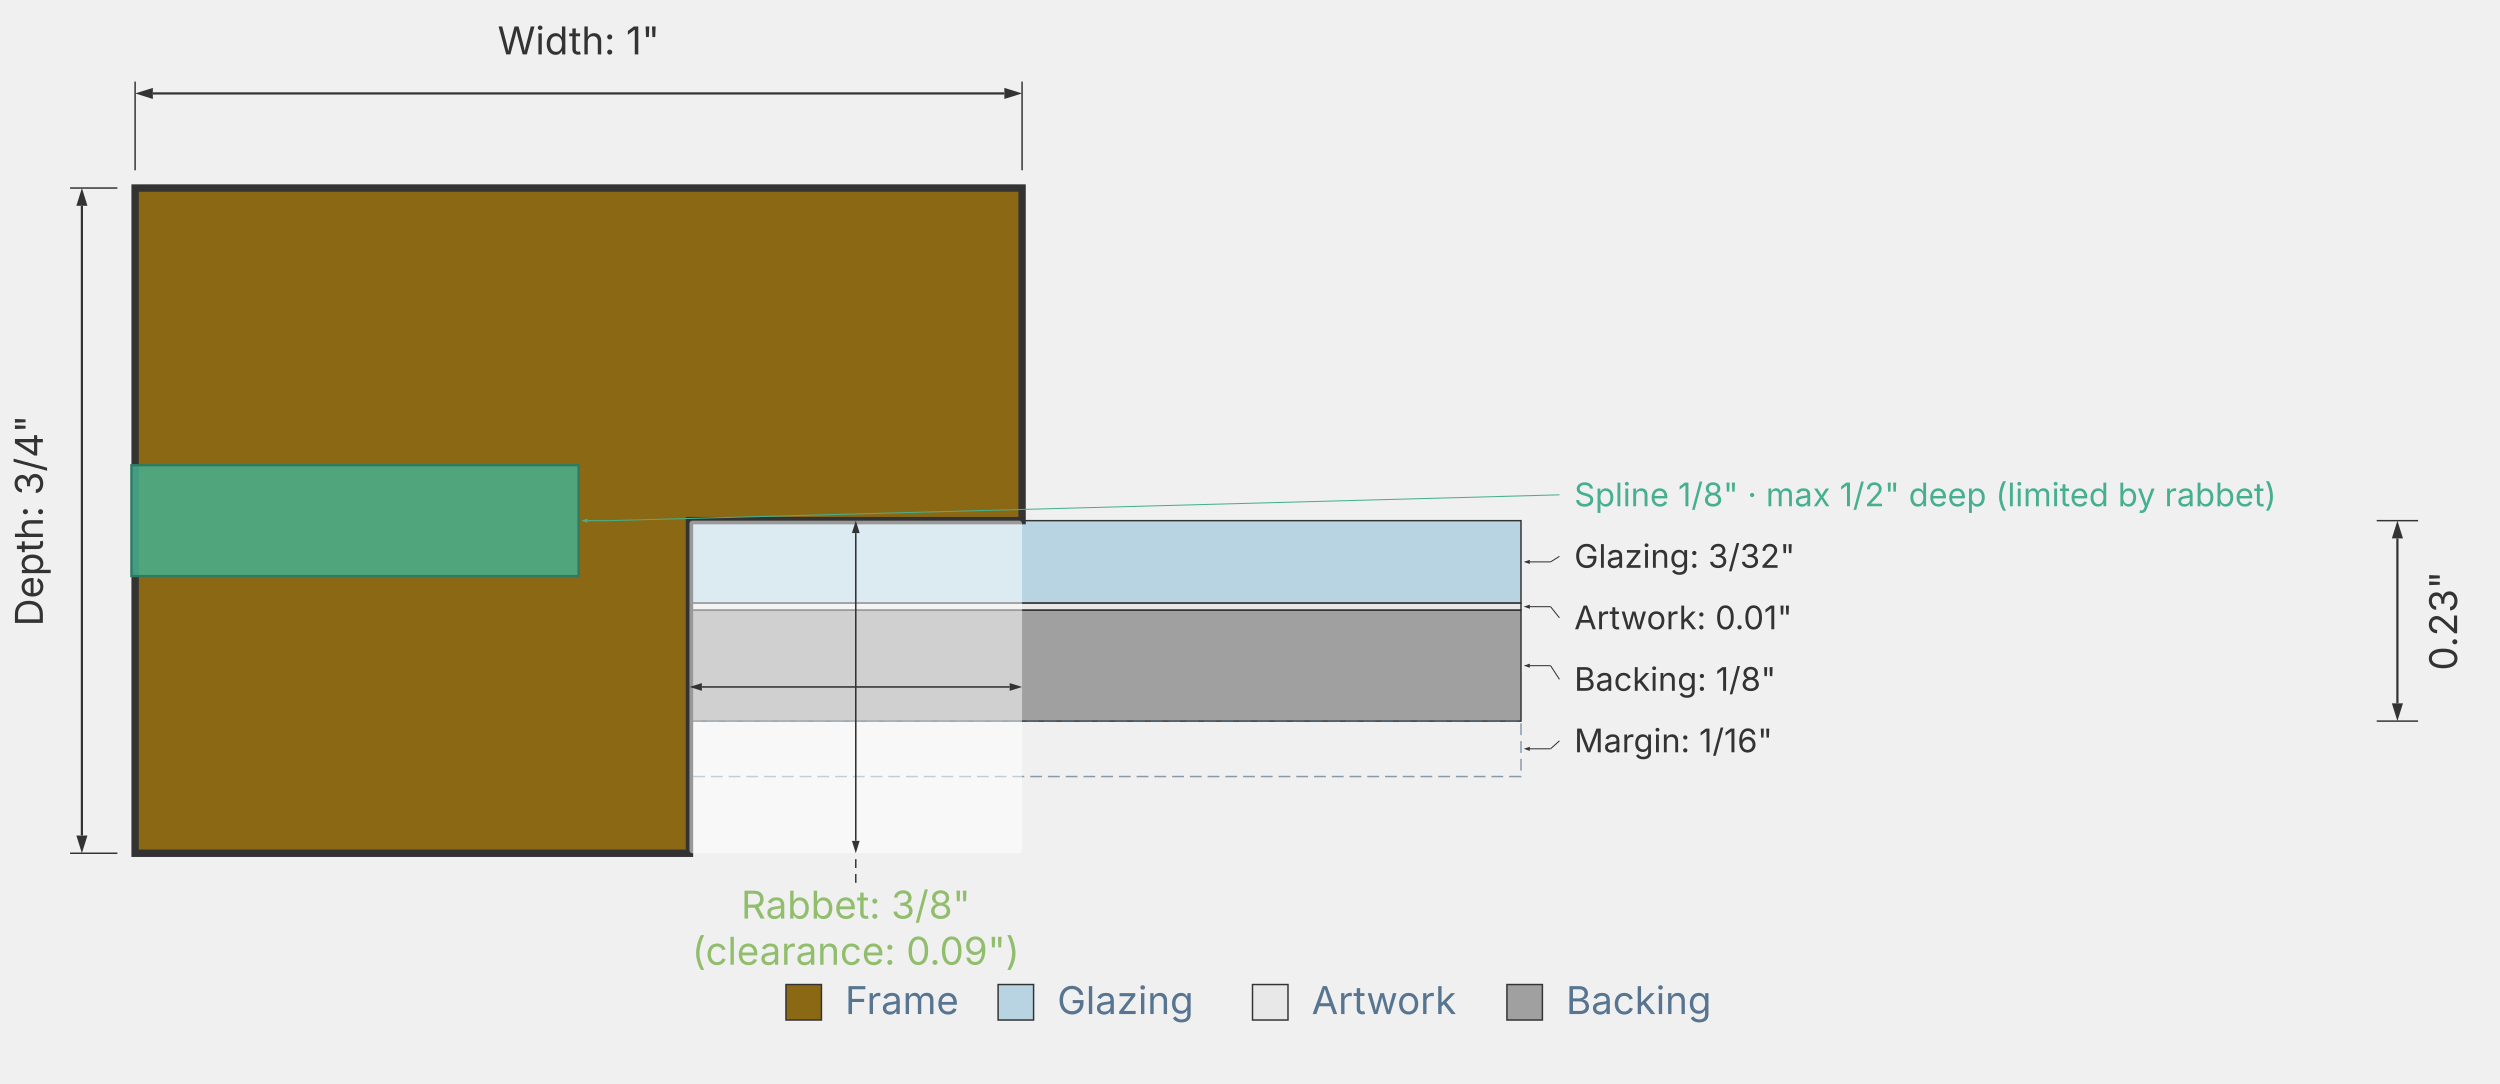
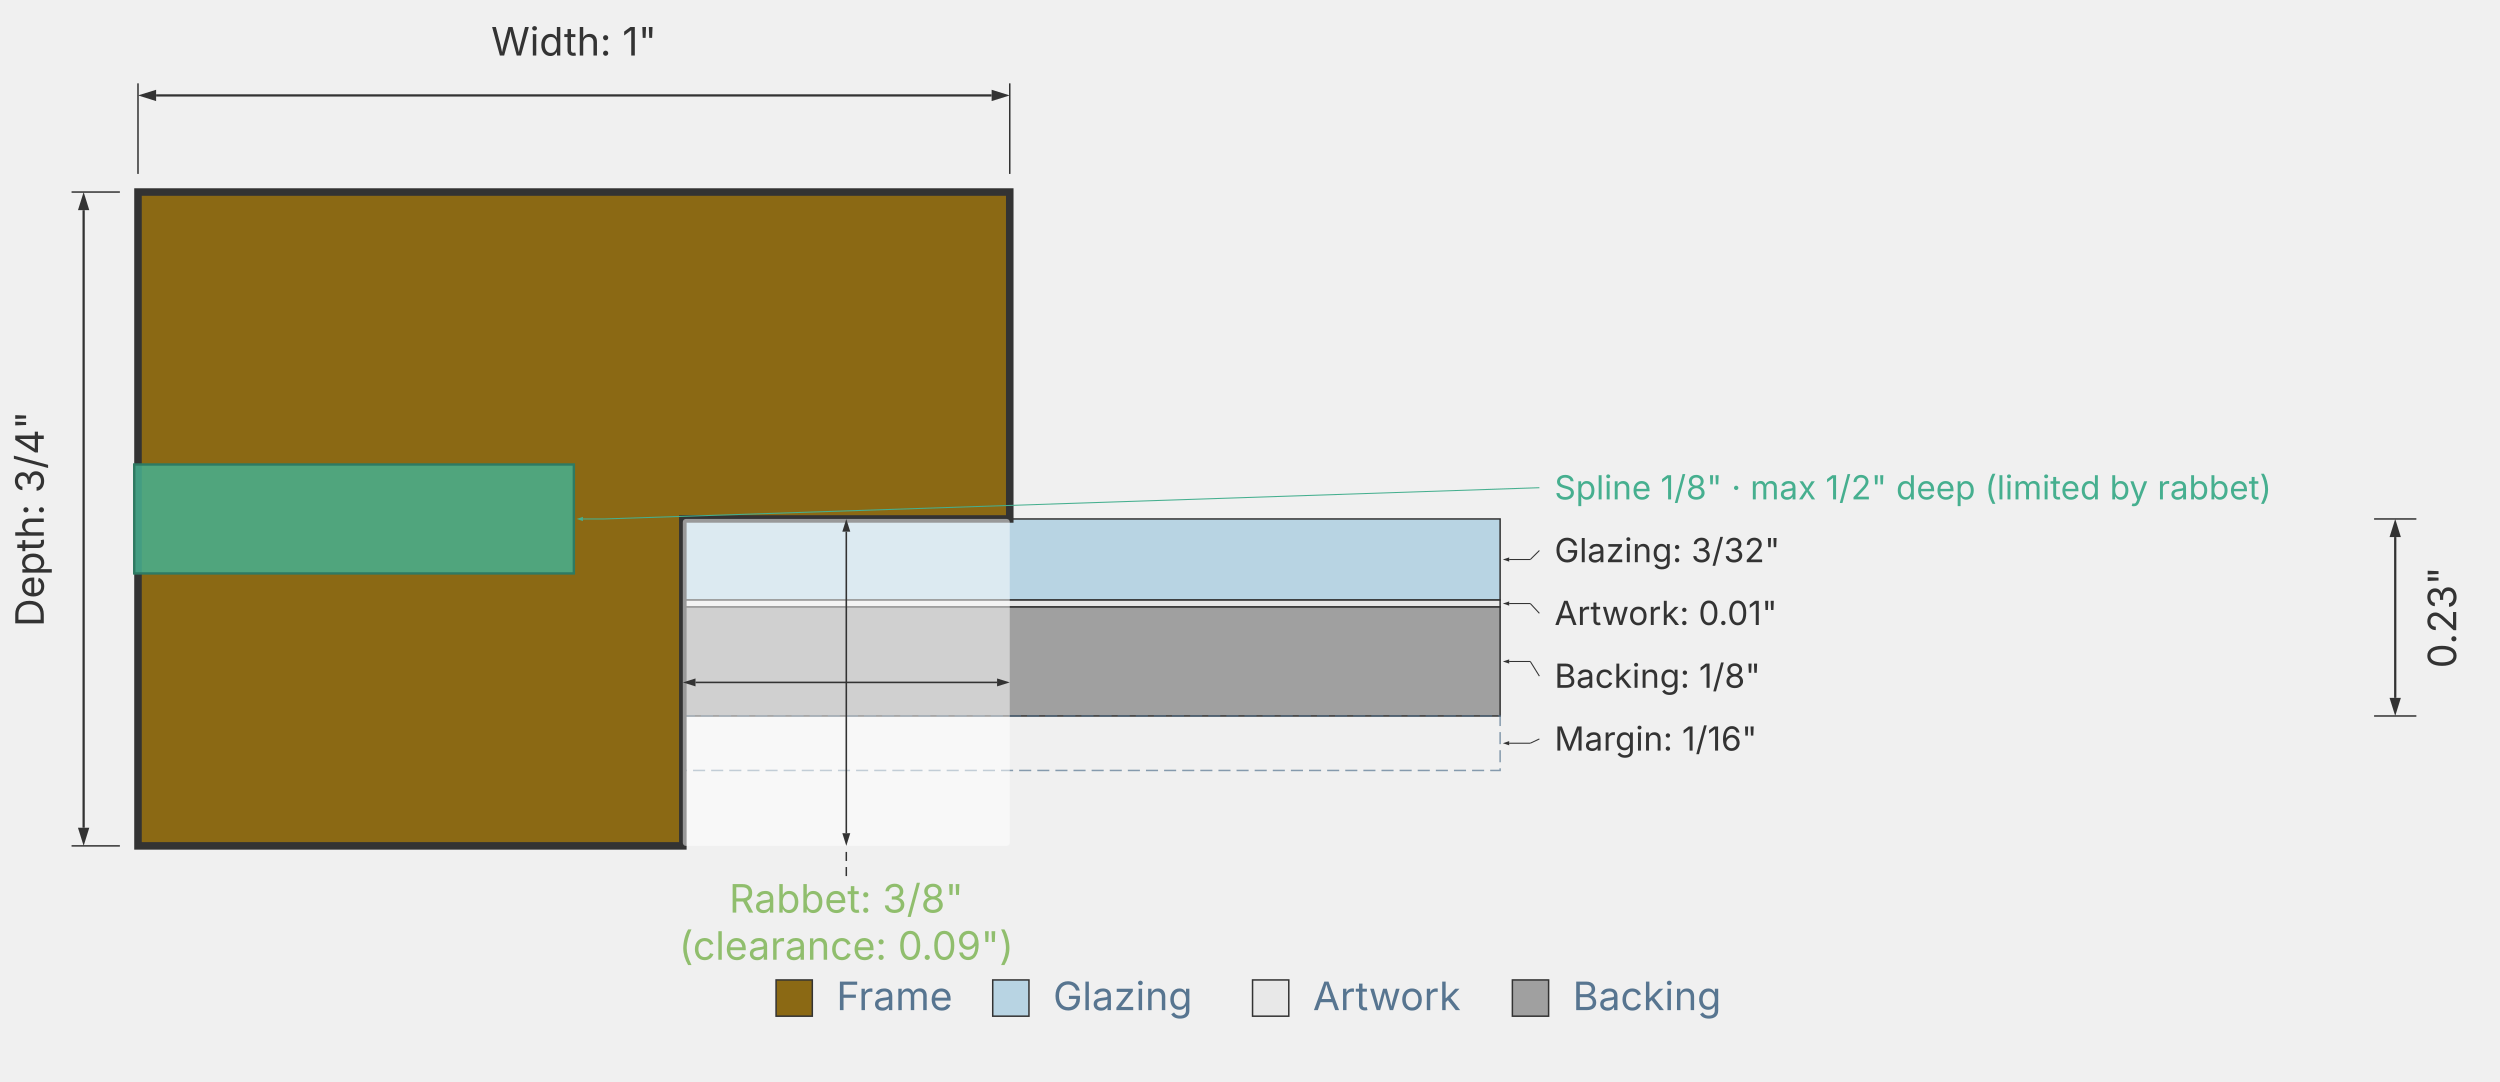
- <svg xmlns="http://www.w3.org/2000/svg" viewBox="-22.79 108.70 845.58 366.60">
+ <svg xmlns="http://www.w3.org/2000/svg" viewBox="-13.97 112.93 827.95 358.13">
  <g id="section-content" transform="translate(-86.15, 0)">
    <g id="section-geometry">
-       <rect x="296.56" y="284.80" width="281.25" height="27.90" stroke="#333333" stroke-width="0.5" fill="#B8D4E3" />
-       <rect x="296.56" y="312.70" width="281.25" height="2.40" stroke="#333333" stroke-width="0.5" fill="#E8E8E8" />
-       <rect x="296.56" y="315.10" width="281.25" height="37.50" stroke="#333333" stroke-width="0.5" fill="#A0A0A0" />
-       <rect x="296.56" y="352.60" width="281.25" height="18.75" stroke="#577590" stroke-width="0.5" stroke-dasharray="4,2" fill="none" opacity="0.7" />
-       <polygon points="109.06,172.30 409.06,172.30 409.06,284.80 296.56,284.80 296.56,397.30 109.06,397.30" stroke="#333333" stroke-width="2.5" fill="#8B6914" />
+       <rect x="298.32" y="284.80" width="270.67" height="26.85" stroke="#333333" stroke-width="0.5" fill="#B8D4E3" />
+       <rect x="298.32" y="311.65" width="270.67" height="2.31" stroke="#333333" stroke-width="0.5" fill="#E8E8E8" />
+       <rect x="298.32" y="313.96" width="270.67" height="36.09" stroke="#333333" stroke-width="0.5" fill="#A0A0A0" />
+       <rect x="298.32" y="350.05" width="270.67" height="18.04" stroke="#577590" stroke-width="0.5" stroke-dasharray="4,2" fill="none" opacity="0.7" />
+       <polygon points="117.88,176.53 406.59,176.53 406.59,284.80 298.32,284.80 298.32,393.07 117.88,393.07" stroke="#333333" stroke-width="2.5" fill="#8B6914" />
      <g id="spline-slots">
-         <rect x="107.81" y="266.05" width="151.25" height="37.50" fill="#46af8f" fill-opacity="0.85" stroke="#2e7a63" stroke-width="0.8" />
+         <path d="M116.63,266.76 L262.23,266.76 L262.23,302.84 L116.63,302.84 Z" fill="#46af8f" fill-opacity="0.85" stroke="#2e7a63" stroke-width="0.8" />
      </g>
    </g>
    <g id="section-dimensions">
-       <line x1="103.06" y1="172.30" x2="87.06" y2="172.30" stroke="#333333" stroke-width="0.5" />
-       <line x1="103.06" y1="397.30" x2="87.06" y2="397.30" stroke="#333333" stroke-width="0.5" />
-       <polygon points="91.06,172.30 89.19,178.30 92.94,178.30" fill="#333333" data-arrow="true" />
-       <line x1="91.06" y1="178.30" x2="91.06" y2="391.30" stroke="#333333" stroke-width="0.75" />
-       <polygon points="91.06,397.30 92.94,391.30 89.19,391.30" fill="#333333" data-arrow="true" />
-       <text x="77.86" y="284.80" fill="#333333" font-family="Inter, system-ui, -apple-system, sans-serif" font-size="13px" text-anchor="middle" transform="rotate(-90 77.86 284.80)">Depth: 3/4"</text>
-       <line x1="109.06" y1="166.30" x2="109.06" y2="136.30" stroke="#333333" stroke-width="0.5" />
-       <line x1="409.06" y1="166.30" x2="409.06" y2="136.30" stroke="#333333" stroke-width="0.5" />
-       <polygon points="109.06,140.30 115.06,142.18 115.06,138.43" fill="#333333" data-arrow="true" />
-       <line x1="115.06" y1="140.30" x2="403.06" y2="140.30" stroke="#333333" stroke-width="0.75" />
-       <polygon points="409.06,140.30 403.06,138.43 403.06,142.18" fill="#333333" data-arrow="true" />
-       <text transform="translate(259.06, 127.10)" fill="#333333" font-family="Inter, system-ui, -apple-system, sans-serif" font-size="13px" text-anchor="middle">Width: 1"</text>
-       <rect x="296.56" y="284.80" width="112.50" height="112.50" fill="#FFFFFF" fill-opacity="0.5" stroke="none" rx="1" />
-       <polygon points="296.56,341.05 300.76,342.36 300.76,339.74" fill="#333333" data-arrow="true" />
-       <line x1="300.76" y1="341.05" x2="404.86" y2="341.05" stroke="#333333" stroke-width="0.525" />
-       <polygon points="409.06,341.05 404.86,339.74 404.86,342.36" fill="#333333" data-arrow="true" />
-       <polygon points="352.81,284.80 351.50,289.00 354.12,289.00" fill="#333333" data-arrow="true" />
-       <line x1="352.81" y1="289.00" x2="352.81" y2="393.10" stroke="#333333" stroke-width="0.525" />
-       <polygon points="352.81,397.30 354.12,393.10 351.50,393.10" fill="#333333" data-arrow="true" />
-       <polygon points="259.96,284.80 262.06,285.50 262.06,284.10" fill="#46af8f" data-arrow="true" />
-       <line x1="262.06" y1="284.80" x2="269.06" y2="284.80" stroke="#46af8f" stroke-width="0.35" />
-       <line x1="269.06" y1="284.80" x2="590.81" y2="276.07" stroke="#46af8f" stroke-width="0.35" />
-       <text transform="translate(595.81, 279.94)" fill="#46af8f" font-family="Inter, system-ui, -apple-system, sans-serif" font-size="11.0px">Spline 1/8" · max 1/2" deep (limited by rabbet)</text>
-       <polygon points="578.71,298.75 580.81,299.45 580.81,298.05" fill="#333333" data-arrow="true" />
-       <line x1="580.81" y1="298.75" x2="587.81" y2="298.75" stroke="#333333" stroke-width="0.35" />
-       <line x1="587.81" y1="298.75" x2="590.81" y2="296.88" stroke="#333333" stroke-width="0.35" />
-       <text transform="translate(595.81, 300.74)" fill="#333333" font-family="Inter, system-ui, -apple-system, sans-serif" font-size="11.0px">Glazing: 3/32"</text>
-       <polygon points="578.71,313.90 580.81,314.60 580.81,313.20" fill="#333333" data-arrow="true" />
-       <line x1="580.81" y1="313.90" x2="587.81" y2="313.90" stroke="#333333" stroke-width="0.35" />
-       <line x1="587.81" y1="313.90" x2="590.81" y2="317.68" stroke="#333333" stroke-width="0.35" />
-       <text transform="translate(595.81, 321.54)" fill="#333333" font-family="Inter, system-ui, -apple-system, sans-serif" font-size="11.0px">Artwork: 0.01"</text>
-       <polygon points="578.71,333.85 580.81,334.55 580.81,333.15" fill="#333333" data-arrow="true" />
-       <line x1="580.81" y1="333.85" x2="587.81" y2="333.85" stroke="#333333" stroke-width="0.35" />
-       <line x1="587.81" y1="333.85" x2="590.81" y2="338.48" stroke="#333333" stroke-width="0.35" />
-       <text transform="translate(595.81, 342.34)" fill="#333333" font-family="Inter, system-ui, -apple-system, sans-serif" font-size="11.0px">Backing: 1/8"</text>
-       <polygon points="578.71,361.97 580.81,362.67 580.81,361.27" fill="#333333" data-arrow="true" />
-       <line x1="580.81" y1="361.97" x2="587.81" y2="361.97" stroke="#333333" stroke-width="0.35" />
-       <line x1="587.81" y1="361.97" x2="590.81" y2="359.27" stroke="#333333" stroke-width="0.35" />
-       <text transform="translate(595.81, 363.14)" fill="#333333" font-family="Inter, system-ui, -apple-system, sans-serif" font-size="11.0px">Margin: 1/16"</text>
-       <line x1="867.24" y1="284.80" x2="881.24" y2="284.80" stroke="#333333" stroke-width="0.5" />
-       <line x1="867.24" y1="352.60" x2="881.24" y2="352.60" stroke="#333333" stroke-width="0.5" />
-       <polygon points="874.24,284.80 872.37,290.80 876.12,290.80" fill="#333333" data-arrow="true" />
-       <line x1="874.24" y1="290.80" x2="874.24" y2="346.60" stroke="#333333" stroke-width="0.75" />
-       <polygon points="874.24,352.60 876.12,346.60 872.37,346.60" fill="#333333" data-arrow="true" />
-       <text x="894.44" y="318.70" fill="#333333" font-family="Inter, system-ui, -apple-system, sans-serif" font-size="13px" text-anchor="middle" transform="rotate(-90 894.44 318.70)">0.23"</text>
-       <line x1="352.81" y1="399.30" x2="352.81" y2="407.30" stroke="#333333" stroke-width="0.5" stroke-dasharray="3,2" />
-       <text transform="translate(352.81, 419.40)" fill="#90be6d" font-family="Inter, system-ui, -apple-system, sans-serif" font-size="13px" text-anchor="middle">Rabbet: 3/8"</text>
-       <text transform="translate(352.81, 435.00)" fill="#90be6d" font-family="Inter, system-ui, -apple-system, sans-serif" font-size="13px" text-anchor="middle">(clearance: 0.09")</text>
+       <line x1="111.88" y1="176.53" x2="95.88" y2="176.53" stroke="#333333" stroke-width="0.5" />
+       <line x1="111.88" y1="393.07" x2="95.88" y2="393.07" stroke="#333333" stroke-width="0.5" />
+       <polygon points="99.88,176.53 98.00,182.53 101.75,182.53" fill="#333333" data-arrow="true" />
+       <line x1="99.88" y1="182.53" x2="99.88" y2="387.07" stroke="#333333" stroke-width="0.75" />
+       <polygon points="99.88,393.07 101.75,387.07 98.00,387.07" fill="#333333" data-arrow="true" />
+       <text x="86.68" y="284.80" fill="#333333" font-family="Inter, system-ui, -apple-system, sans-serif" font-size="13px" text-anchor="middle" transform="rotate(-90 86.68 284.80)">Depth: 3/4"</text>
+       <line x1="117.88" y1="170.53" x2="117.88" y2="140.53" stroke="#333333" stroke-width="0.5" />
+       <line x1="406.59" y1="170.53" x2="406.59" y2="140.53" stroke="#333333" stroke-width="0.5" />
+       <polygon points="117.88,144.53 123.88,146.41 123.88,142.66" fill="#333333" data-arrow="true" />
+       <line x1="123.88" y1="144.53" x2="400.59" y2="144.53" stroke="#333333" stroke-width="0.75" />
+       <polygon points="406.59,144.53 400.59,142.66 400.59,146.41" fill="#333333" data-arrow="true" />
+       <text transform="translate(262.23, 131.33)" fill="#333333" font-family="Inter, system-ui, -apple-system, sans-serif" font-size="13px" text-anchor="middle">Width: 1"</text>
+       <rect x="298.32" y="284.80" width="108.27" height="108.27" fill="#FFFFFF" fill-opacity="0.5" stroke="none" rx="1" />
+       <polygon points="298.32,338.93 302.52,340.25 302.52,337.62" fill="#333333" data-arrow="true" />
+       <line x1="302.52" y1="338.93" x2="402.39" y2="338.93" stroke="#333333" stroke-width="0.525" />
+       <polygon points="406.59,338.93 402.39,337.62 402.39,340.25" fill="#333333" data-arrow="true" />
+       <polygon points="352.46,284.80 351.14,289.00 353.77,289.00" fill="#333333" data-arrow="true" />
+       <line x1="352.46" y1="289.00" x2="352.46" y2="388.87" stroke="#333333" stroke-width="0.525" />
+       <polygon points="352.46,393.07 353.77,388.87 351.14,388.87" fill="#333333" data-arrow="true" />
+       <polygon points="263.13,284.80 265.23,285.50 265.23,284.10" fill="#46af8f" data-arrow="true" />
+       <line x1="265.23" y1="284.80" x2="272.23" y2="284.80" stroke="#46af8f" stroke-width="0.35" />
+       <line x1="272.23" y1="284.80" x2="581.99" y2="274.45" stroke="#46af8f" stroke-width="0.35" />
+       <text transform="translate(586.99, 278.31)" fill="#46af8f" font-family="Inter, system-ui, -apple-system, sans-serif" font-size="11.0px">Spline 1/8" · max 1/2" deep (limited by rabbet)</text>
+       <polygon points="569.89,298.23 571.99,298.93 571.99,297.53" fill="#333333" data-arrow="true" />
+       <line x1="571.99" y1="298.23" x2="578.99" y2="298.23" stroke="#333333" stroke-width="0.35" />
+       <line x1="578.99" y1="298.23" x2="581.99" y2="295.25" stroke="#333333" stroke-width="0.35" />
+       <text transform="translate(586.99, 299.11)" fill="#333333" font-family="Inter, system-ui, -apple-system, sans-serif" font-size="11.0px">Glazing: 3/32"</text>
+       <polygon points="569.89,312.81 571.99,313.51 571.99,312.11" fill="#333333" data-arrow="true" />
+       <line x1="571.99" y1="312.81" x2="578.99" y2="312.81" stroke="#333333" stroke-width="0.35" />
+       <line x1="578.99" y1="312.81" x2="581.99" y2="316.05" stroke="#333333" stroke-width="0.35" />
+       <text transform="translate(586.99, 319.91)" fill="#333333" font-family="Inter, system-ui, -apple-system, sans-serif" font-size="11.0px">Artwork: 0.01"</text>
+       <polygon points="569.89,332.00 571.99,332.70 571.99,331.30" fill="#333333" data-arrow="true" />
+       <line x1="571.99" y1="332.00" x2="578.99" y2="332.00" stroke="#333333" stroke-width="0.35" />
+       <line x1="578.99" y1="332.00" x2="581.99" y2="336.85" stroke="#333333" stroke-width="0.35" />
+       <text transform="translate(586.99, 340.71)" fill="#333333" font-family="Inter, system-ui, -apple-system, sans-serif" font-size="11.0px">Backing: 1/8"</text>
+       <polygon points="569.89,359.07 571.99,359.77 571.99,358.37" fill="#333333" data-arrow="true" />
+       <line x1="571.99" y1="359.07" x2="578.99" y2="359.07" stroke="#333333" stroke-width="0.35" />
+       <line x1="578.99" y1="359.07" x2="581.99" y2="357.65" stroke="#333333" stroke-width="0.35" />
+       <text transform="translate(586.99, 361.51)" fill="#333333" font-family="Inter, system-ui, -apple-system, sans-serif" font-size="11.0px">Margin: 1/16"</text>
+       <line x1="858.43" y1="284.80" x2="872.43" y2="284.80" stroke="#333333" stroke-width="0.5" />
+       <line x1="858.43" y1="350.05" x2="872.43" y2="350.05" stroke="#333333" stroke-width="0.5" />
+       <polygon points="865.43,284.80 863.55,290.80 867.30,290.80" fill="#333333" data-arrow="true" />
+       <line x1="865.43" y1="290.80" x2="865.43" y2="344.05" stroke="#333333" stroke-width="0.75" />
+       <polygon points="865.43,350.05 867.30,344.05 863.55,344.05" fill="#333333" data-arrow="true" />
+       <text x="885.63" y="317.42" fill="#333333" font-family="Inter, system-ui, -apple-system, sans-serif" font-size="13px" text-anchor="middle" transform="rotate(-90 885.63 317.42)">0.23"</text>
+       <line x1="352.46" y1="395.07" x2="352.46" y2="403.07" stroke="#333333" stroke-width="0.5" stroke-dasharray="3,2" />
+       <text transform="translate(352.46, 415.17)" fill="#90be6d" font-family="Inter, system-ui, -apple-system, sans-serif" font-size="13px" text-anchor="middle">Rabbet: 3/8"</text>
+       <text transform="translate(352.46, 430.77)" fill="#90be6d" font-family="Inter, system-ui, -apple-system, sans-serif" font-size="13px" text-anchor="middle">(clearance: 0.09")</text>
    </g>
  </g>
  <g id="legend">
-     <rect x="243.05" y="441.70" width="12" height="12" fill="#8B6914" stroke="#333333" stroke-width="0.5" />
-     <text transform="translate(263.05, 451.70)" fill="#577590" font-family="Inter, system-ui, -apple-system, sans-serif" font-size="13px">Frame</text>
-     <rect x="314.80" y="441.70" width="12" height="12" fill="#B8D4E3" stroke="#333333" stroke-width="0.5" />
-     <text transform="translate(334.80, 451.70)" fill="#577590" font-family="Inter, system-ui, -apple-system, sans-serif" font-size="13px">Glazing</text>
-     <rect x="400.85" y="441.70" width="12" height="12" fill="#E8E8E8" stroke="#333333" stroke-width="0.5" />
-     <text transform="translate(420.85, 451.70)" fill="#577590" font-family="Inter, system-ui, -apple-system, sans-serif" font-size="13px">Artwork</text>
-     <rect x="486.90" y="441.70" width="12" height="12" fill="#A0A0A0" stroke="#333333" stroke-width="0.5" />
-     <text transform="translate(506.90, 451.70)" fill="#577590" font-family="Inter, system-ui, -apple-system, sans-serif" font-size="13px">Backing</text>
+     <rect x="243.05" y="437.47" width="12" height="12" fill="#8B6914" stroke="#333333" stroke-width="0.5" />
+     <text transform="translate(263.05, 447.47)" fill="#577590" font-family="Inter, system-ui, -apple-system, sans-serif" font-size="13px">Frame</text>
+     <rect x="314.80" y="437.47" width="12" height="12" fill="#B8D4E3" stroke="#333333" stroke-width="0.5" />
+     <text transform="translate(334.80, 447.47)" fill="#577590" font-family="Inter, system-ui, -apple-system, sans-serif" font-size="13px">Glazing</text>
+     <rect x="400.85" y="437.47" width="12" height="12" fill="#E8E8E8" stroke="#333333" stroke-width="0.5" />
+     <text transform="translate(420.85, 447.47)" fill="#577590" font-family="Inter, system-ui, -apple-system, sans-serif" font-size="13px">Artwork</text>
+     <rect x="486.90" y="437.47" width="12" height="12" fill="#A0A0A0" stroke="#333333" stroke-width="0.5" />
+     <text transform="translate(506.90, 447.47)" fill="#577590" font-family="Inter, system-ui, -apple-system, sans-serif" font-size="13px">Backing</text>
  </g>
</svg>
